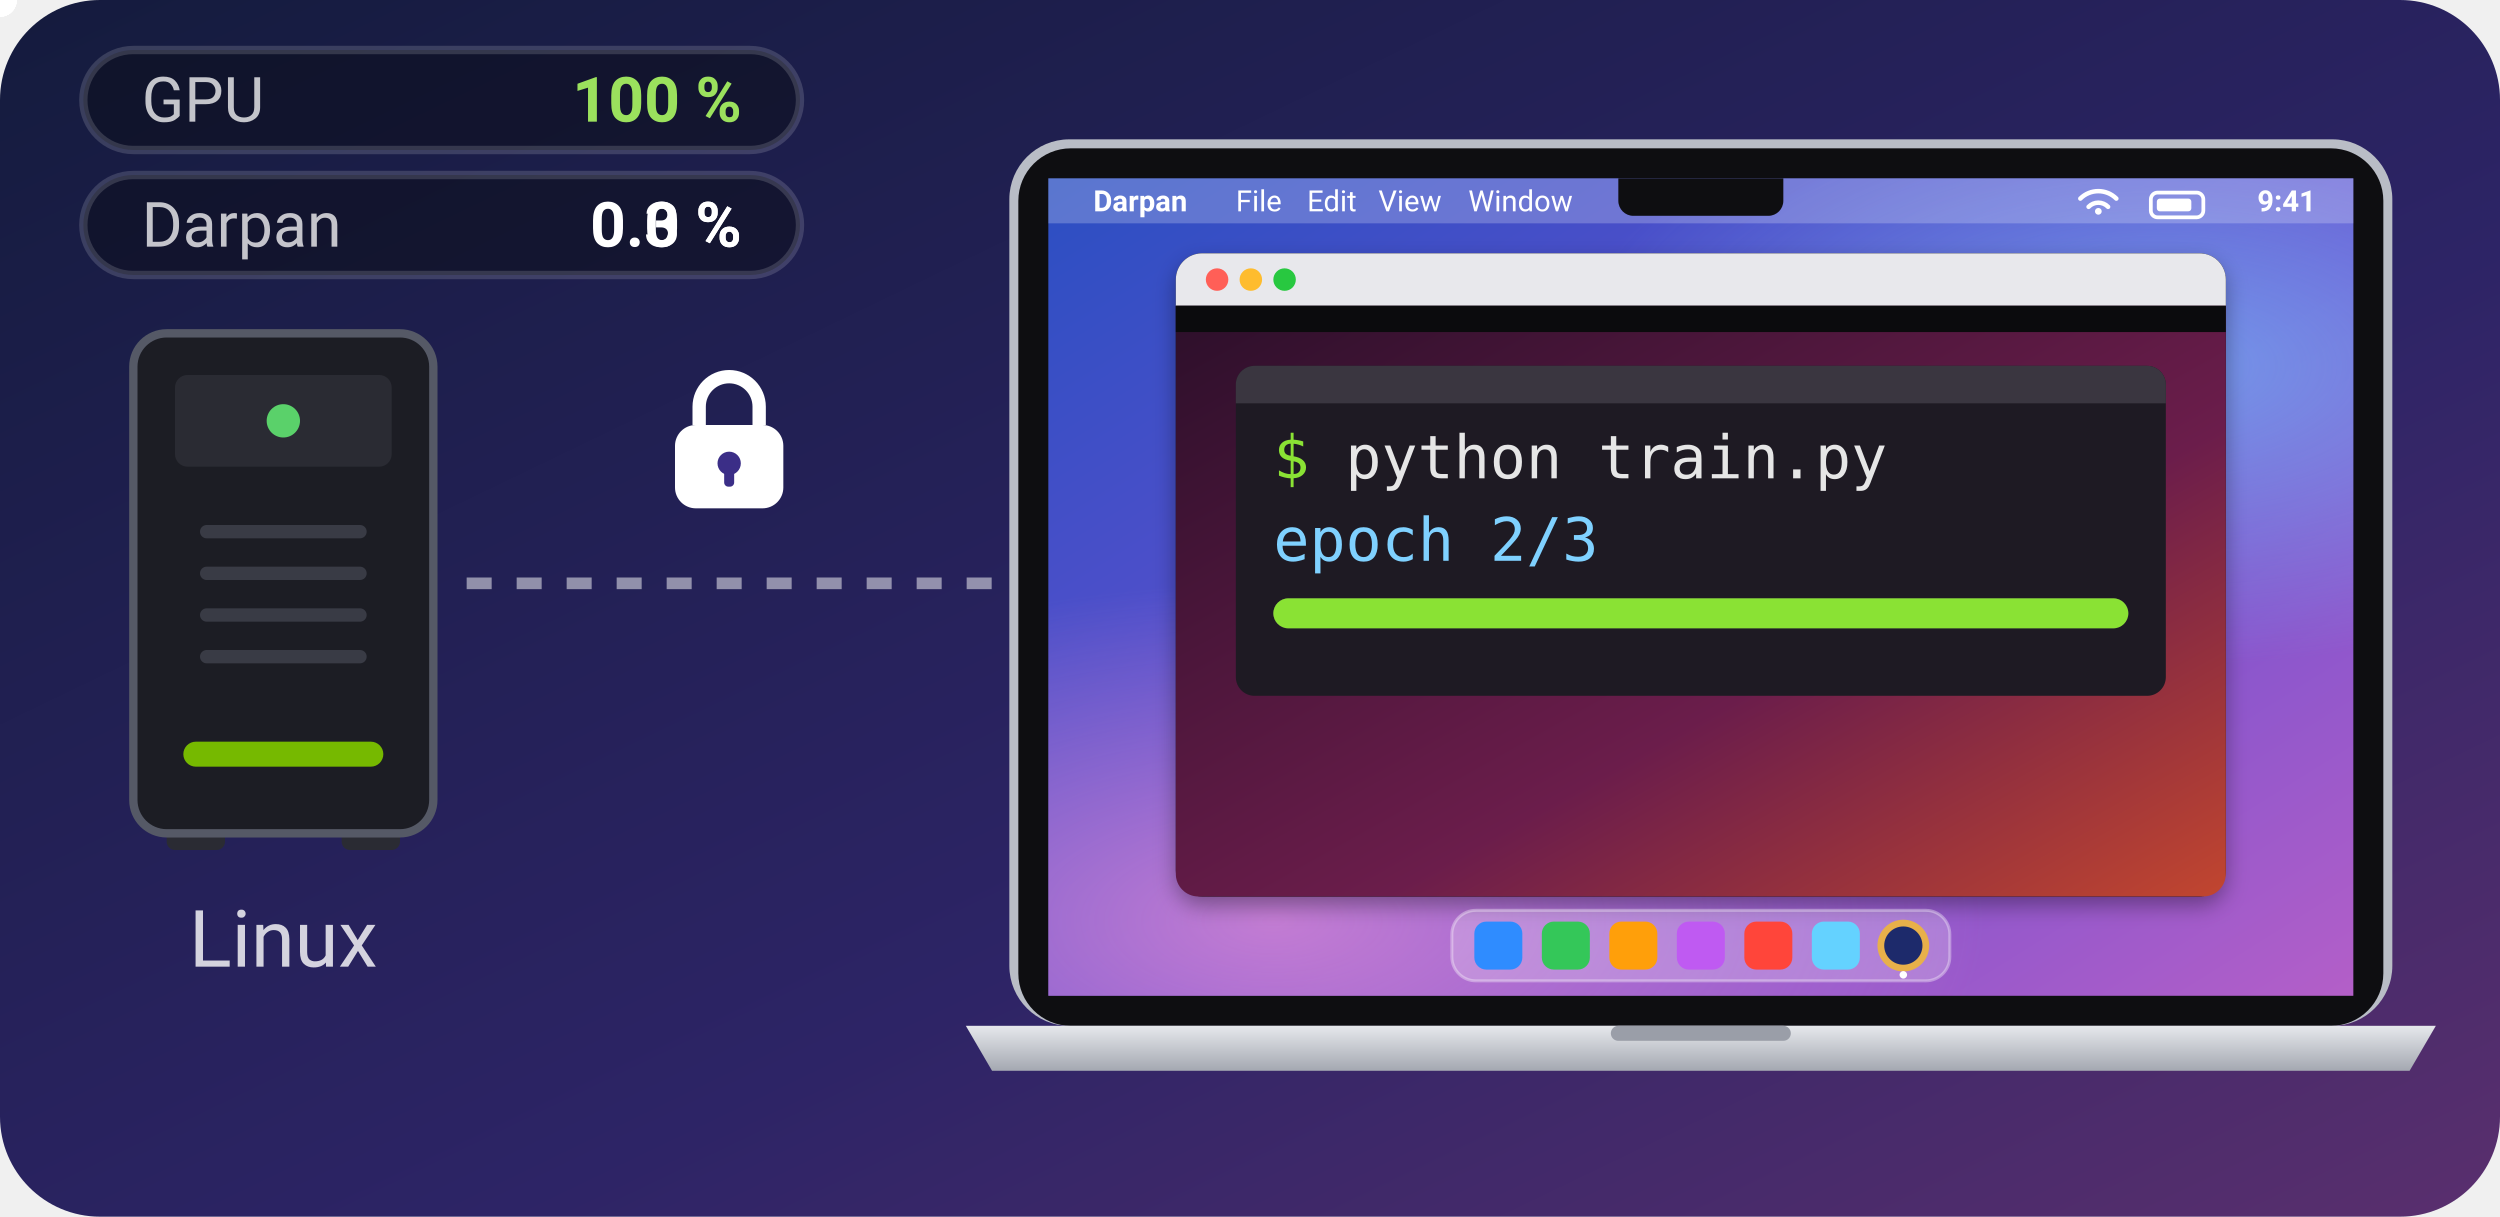
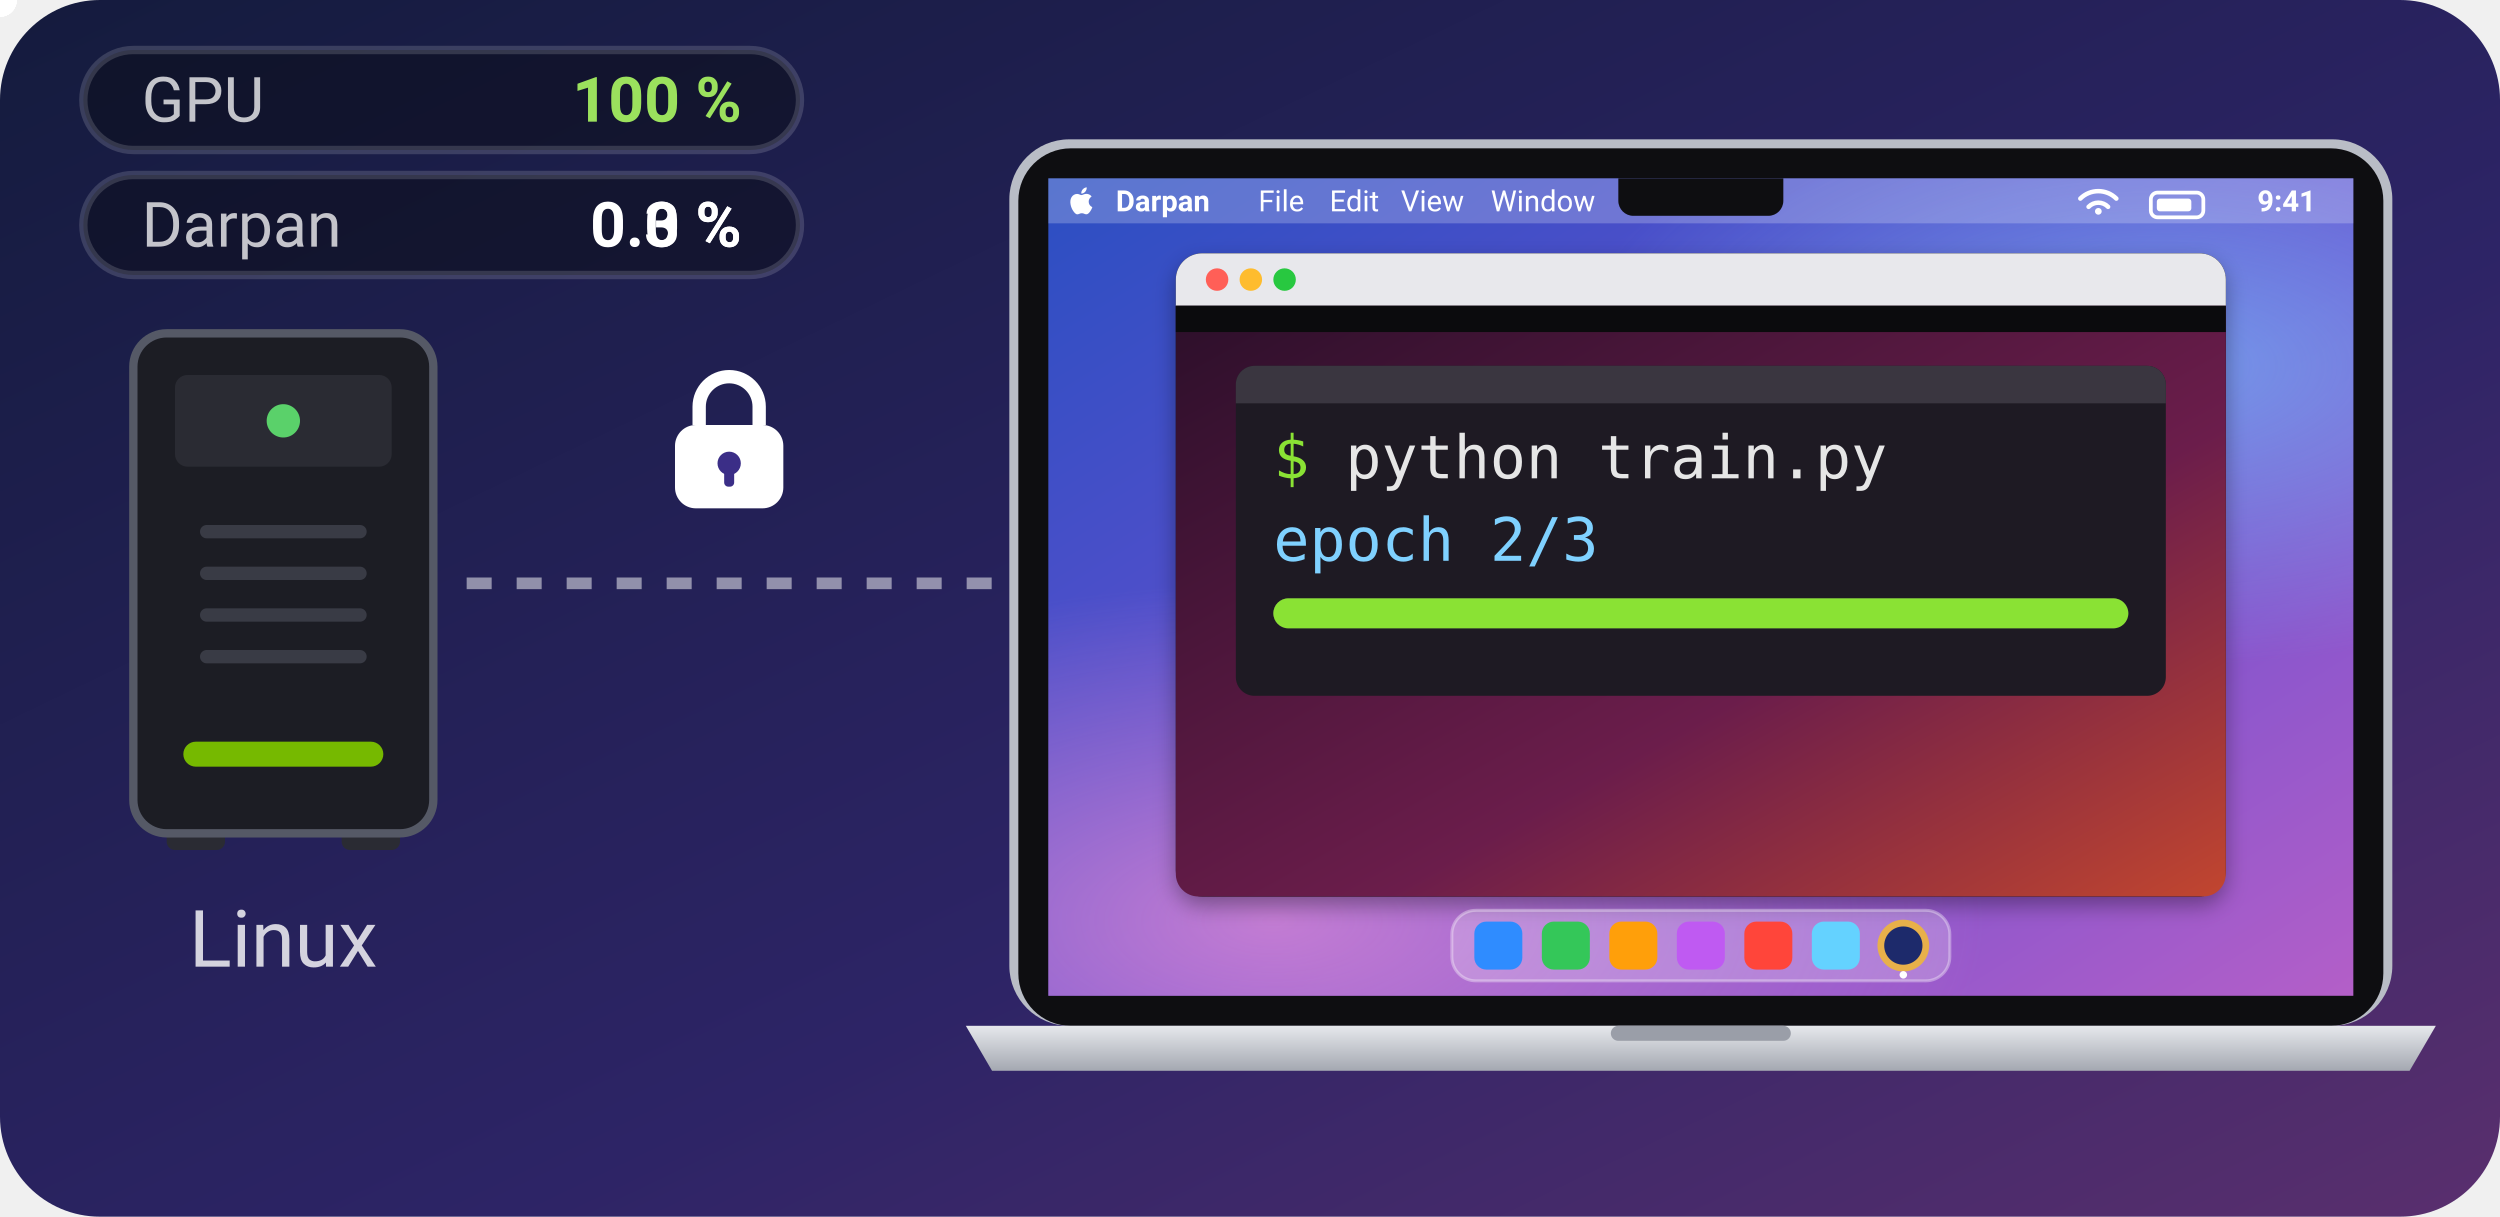
<svg xmlns="http://www.w3.org/2000/svg" viewBox="0 0 300 146" width="300" height="146" role="img" aria-label="Darpan uses about 0.3 percent CPU on the Linux computer while you're connected and none after you disconnect; the GPU stays with your training job">
  <style>@keyframes gpu{0.00%{opacity:1}6.25%{opacity:.55}12.50%{opacity:1}18.75%{opacity:.55}25.00%{opacity:1}31.25%{opacity:.55}37.50%{opacity:1}43.75%{opacity:.55}50.00%{opacity:1}56.25%{opacity:.55}62.50%{opacity:1}68.75%{opacity:.55}75.00%{opacity:1}81.25%{opacity:.55}87.50%{opacity:1}93.75%{opacity:.55}100.00%{opacity:1}}.gpu{animation:gpu 8s linear infinite;}@keyframes bar{0.00%{transform:scaleX(0.300)}100.00%{transform:scaleX(0.700)}}.bar{animation:bar 8s linear infinite;transform-box:fill-box;transform-origin:0 0}@keyframes vw{0.00%{opacity:1}40.00%{opacity:1}43.75%{opacity:0}78.75%{opacity:0}82.50%{opacity:1}100.00%{opacity:1}}.vw{animation:vw 8s linear infinite;}@keyframes ln{0.00%{opacity:1}40.00%{opacity:1}43.75%{opacity:.3}78.75%{opacity:.3}82.50%{opacity:1}100.00%{opacity:1}}.ln{animation:ln 8s linear infinite;}@keyframes pk0{0.00%{opacity:0;transform:translate(119.0px,70.0px)}2.50%{opacity:0;transform:translate(119.0px,70.0px)}3.12%{opacity:1;transform:translate(119.0px,70.0px)}7.50%{opacity:1;transform:translate(56.0px,70.0px)}8.12%{opacity:0;transform:translate(56.0px,70.0px)}100.00%{opacity:0;transform:translate(56.0px,70.0px)}}.pk0{animation:pk0 8s ease-in-out infinite;}@keyframes pk1{0.00%{opacity:0;transform:translate(56.0px,70.0px)}8.75%{opacity:0;transform:translate(56.0px,70.0px)}9.38%{opacity:1;transform:translate(56.0px,70.0px)}13.75%{opacity:1;transform:translate(119.0px,70.0px)}14.37%{opacity:0;transform:translate(119.0px,70.0px)}100.00%{opacity:0;transform:translate(119.0px,70.0px)}}.pk1{animation:pk1 8s ease-in-out infinite;}@keyframes pk2{0.00%{opacity:0;transform:translate(119.0px,70.0px)}15.00%{opacity:0;transform:translate(119.0px,70.0px)}15.62%{opacity:1;transform:translate(119.0px,70.0px)}20.00%{opacity:1;transform:translate(56.0px,70.0px)}20.62%{opacity:0;transform:translate(56.0px,70.0px)}100.00%{opacity:0;transform:translate(56.0px,70.0px)}}.pk2{animation:pk2 8s ease-in-out infinite;}@keyframes pk3{0.00%{opacity:0;transform:translate(56.0px,70.0px)}21.25%{opacity:0;transform:translate(56.0px,70.0px)}21.88%{opacity:1;transform:translate(56.0px,70.0px)}26.25%{opacity:1;transform:translate(119.0px,70.0px)}26.88%{opacity:0;transform:translate(119.0px,70.0px)}100.00%{opacity:0;transform:translate(119.0px,70.0px)}}.pk3{animation:pk3 8s ease-in-out infinite;}@keyframes pk4{0.00%{opacity:0;transform:translate(119.0px,70.0px)}27.50%{opacity:0;transform:translate(119.0px,70.0px)}28.12%{opacity:1;transform:translate(119.0px,70.0px)}32.50%{opacity:1;transform:translate(56.0px,70.0px)}33.13%{opacity:0;transform:translate(56.0px,70.0px)}100.00%{opacity:0;transform:translate(56.0px,70.0px)}}.pk4{animation:pk4 8s ease-in-out infinite;}@keyframes pk5{0.00%{opacity:0;transform:translate(56.0px,70.0px)}33.75%{opacity:0;transform:translate(56.0px,70.0px)}34.38%{opacity:1;transform:translate(56.0px,70.0px)}38.75%{opacity:1;transform:translate(119.0px,70.0px)}39.38%{opacity:0;transform:translate(119.0px,70.0px)}100.00%{opacity:0;transform:translate(119.0px,70.0px)}}.pk5{animation:pk5 8s ease-in-out infinite;}@keyframes pk6{0.00%{opacity:0;transform:translate(119.0px,70.0px)}83.75%{opacity:0;transform:translate(119.0px,70.0px)}84.38%{opacity:1;transform:translate(119.0px,70.0px)}88.75%{opacity:1;transform:translate(56.0px,70.0px)}89.38%{opacity:0;transform:translate(56.0px,70.0px)}100.00%{opacity:0;transform:translate(56.0px,70.0px)}}.pk6{animation:pk6 8s ease-in-out infinite;}@keyframes pk7{0.00%{opacity:0;transform:translate(56.0px,70.0px)}90.00%{opacity:0;transform:translate(56.0px,70.0px)}90.62%{opacity:1;transform:translate(56.0px,70.0px)}95.00%{opacity:1;transform:translate(119.0px,70.0px)}95.62%{opacity:0;transform:translate(119.0px,70.0px)}100.00%{opacity:0;transform:translate(119.0px,70.0px)}}.pk7{animation:pk7 8s ease-in-out infinite;}@keyframes v1{0.00%{opacity:1}40.00%{opacity:1}41.88%{opacity:0}80.62%{opacity:0}82.50%{opacity:1}100.00%{opacity:1}}.v1{animation:v1 8s linear infinite;}@keyframes v0{0.00%{opacity:0}41.88%{opacity:0}43.75%{opacity:1}78.75%{opacity:1}80.62%{opacity:0}100.00%{opacity:0}}.v0{animation:v0 8s linear infinite;}@media (prefers-reduced-motion:reduce){*{animation-play-state:paused!important}}</style>
  <defs>
    <linearGradient id="bg" x1="0" y1="0" x2="1" y2="1">
      <stop offset="0" stop-color="#141b3d" />
      <stop offset=".6" stop-color="#2d2466" />
      <stop offset="1" stop-color="#5a2f6e" />
    </linearGradient>
    <linearGradient id="lin" x1="0" y1="0" x2="1" y2="1">
      <stop offset="0" stop-color="#2c0f2a" />
      <stop offset=".6" stop-color="#6b1d4b" />
      <stop offset="1" stop-color="#c2462f" />
    </linearGradient>
    <linearGradient id="wall" x1="0" y1="0" x2="1" y2="1">
      <stop offset="0" stop-color="#2b4fc2" />
      <stop offset=".55" stop-color="#6a4fd0" />
      <stop offset="1" stop-color="#b45fc8" />
    </linearGradient>
    <radialGradient id="glow1">
      <stop offset="0" stop-color="#ff9ad5" stop-opacity=".6" />
      <stop offset="1" stop-color="#ff9ad5" stop-opacity="0" />
    </radialGradient>
    <radialGradient id="glow2">
      <stop offset="0" stop-color="#7cd3ff" stop-opacity=".55" />
      <stop offset="1" stop-color="#7cd3ff" stop-opacity="0" />
    </radialGradient>
    <linearGradient id="alu" x1="0" y1="0" x2="0" y2="1">
      <stop offset="0" stop-color="#e6e8ec" />
      <stop offset="1" stop-color="#a4a8b1" />
    </linearGradient>
    <filter id="sh" x="-20%" y="-20%" width="140%" height="150%">
      <feDropShadow dx="0" dy="1.2" stdDeviation="1.4" flood-color="#000" flood-opacity=".35" />
    </filter>
    <clipPath id="scr">
      <rect x="108" y="16" width="174" height="109" />
    </clipPath>
    <clipPath id="vc">
      <path d="M0 0H140V75.75a3 3 0 0 1-3 3H3a3 3 0 0 1-3-3z" />
    </clipPath>
  </defs>
  <rect width="300" height="146" rx="12" fill="url(#bg)" />
  <rect x="20" y="99" width="7" height="3" rx="1" fill="#2a2b33" />
  <rect x="41" y="99" width="7" height="3" rx="1" fill="#2a2b33" />
  <rect x="16" y="40" width="36" height="60" rx="4" fill="#1c1d24" stroke="#555966" />
  <rect x="21" y="45" width="26" height="11" rx="1.5" fill="#2a2b33" />
  <circle cx="34.0" cy="50.5" r="2" fill="#5ad16a" />
  <rect x="24" y="63" width="20" height="1.6" rx=".8" fill="#393b45" />
  <rect x="24" y="68" width="20" height="1.6" rx=".8" fill="#393b45" />
  <rect x="24" y="73" width="20" height="1.6" rx=".8" fill="#393b45" />
  <rect x="24" y="78" width="20" height="1.6" rx=".8" fill="#393b45" />
  <rect class="gpu" x="22" y="89" width="24" height="3" rx="1.5" fill="#76b900" />
  <text text-anchor="middle" fill-opacity="0.8" x="34.0" y="116.0" font-family="-apple-system,BlinkMacSystemFont,'Segoe UI',Roboto,Helvetica,Arial,sans-serif" font-size="9.5" fill="#fff" xml:space="preserve">Linux</text>
  <g class="ln">
    <line x1="56" y1="70" x2="119" y2="70" stroke="#fff" stroke-opacity=".5" stroke-width="1.4" stroke-dasharray="3 3" />
    <g transform="translate(87.5 55)">
      <rect x="-6.5" y="-4" width="13" height="10" rx="2.5" fill="#fff" />
      <path d="M-3.6-4v-2.2a3.6 3.6 0 0 1 7.2 0V-4" fill="none" stroke="#fff" stroke-width="1.6" />
      <circle cy=".6" r="1.4" fill="#3b2e87" />
      <rect x="-.6" y=".6" width="1.2" height="2.8" rx=".5" fill="#3b2e87" />
    </g>
  </g>
  <g transform="translate(28.6 7.0) scale(0.9)">
    <rect x="102.8" y="10.8" width="184.4" height="118.2" rx="8" fill="#b9bdc6" />
    <rect x="104" y="12" width="182" height="117" rx="7" fill="#0e0e11" />
    <g clip-path="url(#scr)">
      <rect x="108" y="16" width="174" height="109" fill="url(#wall)" />
      <ellipse cx="138" cy="115" rx="95" ry="45" fill="url(#glow1)" />
      <ellipse cx="257" cy="41" rx="80" ry="40" fill="url(#glow2)" />
      <g class="vw">
        <rect x="125" y="26" width="140" height="85.75" rx="3.5" fill="#111" filter="url(#sh)" />
        <path d="M125 33v-3.5a3.5 3.5 0 0 1 3.5-3.5h133a3.5 3.5 0 0 1 3.5 3.5v3.5z" fill="#e8e8ec" />
        <circle cx="130.5" cy="29.5" r="1.5" fill="#ff5f57" />
        <circle cx="135.0" cy="29.5" r="1.5" fill="#febc2e" />
        <circle cx="139.5" cy="29.5" r="1.5" fill="#28c840" />
        <g transform="translate(125 33)">
          <g clip-path="url(#vc)">
            <rect width="140" height="78.75" fill="url(#lin)" />
            <rect width="140" height="3.5" fill="#0b0b0d" />
            <rect x="8" y="8" width="124" height="44" rx="2.5" fill="#1e1a23" />
            <path d="M8 13v-2.5a2.5 2.5 0 0 1 2.5-2.5h119a2.5 2.5 0 0 1 2.5 2.5v2.5z" fill="#3a3640" />
            <text x="13.0" y="23.0" font-family="ui-monospace,'SF Mono',Menlo,Consolas,'DejaVu Sans Mono',monospace" font-size="8" fill="#8ae234" xml:space="preserve">$</text>
            <text x="22.6" y="23.0" font-family="ui-monospace,'SF Mono',Menlo,Consolas,'DejaVu Sans Mono',monospace" font-size="8" fill="#e6e6e6" xml:space="preserve">python train.py</text>
            <text x="13.0" y="34.0" font-family="ui-monospace,'SF Mono',Menlo,Consolas,'DejaVu Sans Mono',monospace" font-size="8" fill="#7fd1ff" xml:space="preserve">epoch 2/3</text>
            <rect x="13" y="39" width="114" height="4" rx="2" fill="#fff" fill-opacity=".15" />
            <rect class="bar" x="13" y="39" width="114" height="4" rx="2" fill="#8ae234" />
          </g>
        </g>
      </g>
      <rect x="161.8" y="113.6" width="66.4" height="9.4" rx="3.2" fill="#fff" fill-opacity=".22" stroke="#fff" stroke-opacity=".35" stroke-width=".4" />
      <rect x="164.8" y="115.1" width="6.4" height="6.4" rx="1.6" fill="#2f8cff" />
      <rect x="173.8" y="115.1" width="6.4" height="6.4" rx="1.6" fill="#34c759" />
      <rect x="182.8" y="115.1" width="6.4" height="6.4" rx="1.6" fill="#ff9f0a" />
      <rect x="191.8" y="115.1" width="6.4" height="6.4" rx="1.6" fill="#bf5af2" />
      <rect x="200.8" y="115.1" width="6.4" height="6.4" rx="1.6" fill="#ff453a" />
      <rect x="209.8" y="115.1" width="6.4" height="6.4" rx="1.6" fill="#64d2ff" />
      <circle cx="222.0" cy="118.3" r="3" fill="#1d2a6b" stroke="#e8b04a" stroke-width=".9" />
      <circle cx="222.0" cy="122.2" r=".5" fill="#fff" />
      <rect x="108" y="16" width="174" height="6" fill="#fff" fill-opacity=".22" />
-       <text font-weight="700" x="114.0" y="20.4" font-family="-apple-system,BlinkMacSystemFont,'Segoe UI',Roboto,Helvetica,Arial,sans-serif" font-size="3.9" fill="#fff" xml:space="preserve">Darpan</text>
-       <text x="133.0" y="20.4" font-family="-apple-system,BlinkMacSystemFont,'Segoe UI',Roboto,Helvetica,Arial,sans-serif" font-size="3.9" fill="#fff" xml:space="preserve">File</text>
-       <text x="142.5" y="20.4" font-family="-apple-system,BlinkMacSystemFont,'Segoe UI',Roboto,Helvetica,Arial,sans-serif" font-size="3.9" fill="#fff" xml:space="preserve">Edit</text>
-       <text x="152.0" y="20.4" font-family="-apple-system,BlinkMacSystemFont,'Segoe UI',Roboto,Helvetica,Arial,sans-serif" font-size="3.9" fill="#fff" xml:space="preserve">View</text>
-       <text x="164.0" y="20.4" font-family="-apple-system,BlinkMacSystemFont,'Segoe UI',Roboto,Helvetica,Arial,sans-serif" font-size="3.9" fill="#fff" xml:space="preserve">Window</text>
+       <path transform="translate(110.6 17.2) scale(0.15)" d="M12.152 6.896c-.948 0-2.415-1.078-3.96-1.04-2.04.027-3.91 1.183-4.961 3.014-2.117 3.675-.546 9.103 1.519 12.09 1.013 1.454 2.208 3.09 3.792 3.039 1.52-.065 2.09-.987 3.935-.987 1.831 0 2.35.987 3.96.948 1.637-.026 2.676-1.48 3.676-2.948 1.156-1.688 1.636-3.325 1.662-3.415-.039-.013-3.182-1.221-3.22-4.857-.026-3.04 2.48-4.494 2.597-4.559-1.429-2.09-3.623-2.324-4.39-2.376-2-.156-3.675 1.09-4.61 1.09zM15.53 3.83c.843-1.012 1.4-2.427 1.245-3.83-1.207.052-2.662.805-3.532 1.818-.78.896-1.454 2.338-1.273 3.714 1.338.104 2.715-.688 3.559-1.701" fill="#fff" />
+       <text font-weight="700" x="117.0" y="20.4" font-family="-apple-system,BlinkMacSystemFont,'Segoe UI',Roboto,Helvetica,Arial,sans-serif" font-size="3.9" fill="#fff" xml:space="preserve">Darpan</text>
+       <text x="136.0" y="20.4" font-family="-apple-system,BlinkMacSystemFont,'Segoe UI',Roboto,Helvetica,Arial,sans-serif" font-size="3.9" fill="#fff" xml:space="preserve">File</text>
+       <text x="145.5" y="20.4" font-family="-apple-system,BlinkMacSystemFont,'Segoe UI',Roboto,Helvetica,Arial,sans-serif" font-size="3.9" fill="#fff" xml:space="preserve">Edit</text>
+       <text x="155.0" y="20.4" font-family="-apple-system,BlinkMacSystemFont,'Segoe UI',Roboto,Helvetica,Arial,sans-serif" font-size="3.9" fill="#fff" xml:space="preserve">View</text>
+       <text x="167.0" y="20.4" font-family="-apple-system,BlinkMacSystemFont,'Segoe UI',Roboto,Helvetica,Arial,sans-serif" font-size="3.9" fill="#fff" xml:space="preserve">Window</text>
      <g fill="none" stroke="#fff" stroke-width=".6" stroke-linecap="round" transform="translate(248 20.3)">
        <path d="M-2.4-1.6a3.4 3.4 0 0 1 4.8 0" />
        <path d="M-1.3-.5a1.8 1.8 0 0 1 2.6 0" />
      </g>
      <circle cx="248" cy="20.4" r=".45" fill="#fff" />
      <rect x="255" y="17.9" width="7" height="3.3" rx=".9" fill="none" stroke="#fff" stroke-width=".5" />
      <rect x="255.8" y="18.7" width="4.6" height="1.7" rx=".4" fill="#fff" />
      <text text-anchor="end" font-weight="600" x="277.0" y="20.4" font-family="-apple-system,BlinkMacSystemFont,'Segoe UI',Roboto,Helvetica,Arial,sans-serif" font-size="3.9" fill="#fff" xml:space="preserve">9:41</text>
      <path d="M184.0 16h22v3a2 2 0 0 1-2 2h-18a2 2 0 0 1-2-2z" fill="#0e0e11" />
    </g>
    <path d="M97 129h196l-3.5 6h-189z" fill="url(#alu)" />
    <rect x="183.0" y="129" width="24" height="2" rx="1" fill="#9a9ea8" />
  </g>
  <circle class="pk0" r="2" fill="#fff" />
  <circle class="pk1" r="2" fill="#fff" />
  <circle class="pk2" r="2" fill="#fff" />
  <circle class="pk3" r="2" fill="#fff" />
  <circle class="pk4" r="2" fill="#fff" />
  <circle class="pk5" r="2" fill="#fff" />
  <circle class="pk6" r="2" fill="#fff" />
  <circle class="pk7" r="2" fill="#fff" />
  <rect x="10" y="6" width="86" height="12" rx="6" fill="#0b0d1a" fill-opacity=".55" stroke="#fff" stroke-opacity=".15" />
  <text fill-opacity="0.75" x="17.0" y="14.6" font-family="-apple-system,BlinkMacSystemFont,'Segoe UI',Roboto,Helvetica,Arial,sans-serif" font-size="7.5" fill="#fff" xml:space="preserve">GPU</text>
  <rect x="10" y="21" width="86" height="12" rx="6" fill="#0b0d1a" fill-opacity=".55" stroke="#fff" stroke-opacity=".15" />
  <text fill-opacity="0.75" x="17.0" y="29.6" font-family="-apple-system,BlinkMacSystemFont,'Segoe UI',Roboto,Helvetica,Arial,sans-serif" font-size="7.5" fill="#fff" xml:space="preserve">Darpan</text>
  <text text-anchor="end" font-weight="700" x="89.0" y="14.6" font-family="-apple-system,BlinkMacSystemFont,'Segoe UI',Roboto,Helvetica,Arial,sans-serif" font-size="7.5" fill="#9be15d" xml:space="preserve">100 %</text>
  <text class="v1" text-anchor="end" font-weight="700" x="89.0" y="29.6" font-family="-apple-system,BlinkMacSystemFont,'Segoe UI',Roboto,Helvetica,Arial,sans-serif" font-size="7.5" fill="#fff" xml:space="preserve">0.3 %</text>
  <text class="v0" text-anchor="end" font-weight="700" x="89.0" y="29.6" font-family="-apple-system,BlinkMacSystemFont,'Segoe UI',Roboto,Helvetica,Arial,sans-serif" font-size="7.5" fill="#fff" xml:space="preserve">0 %</text>
</svg>
